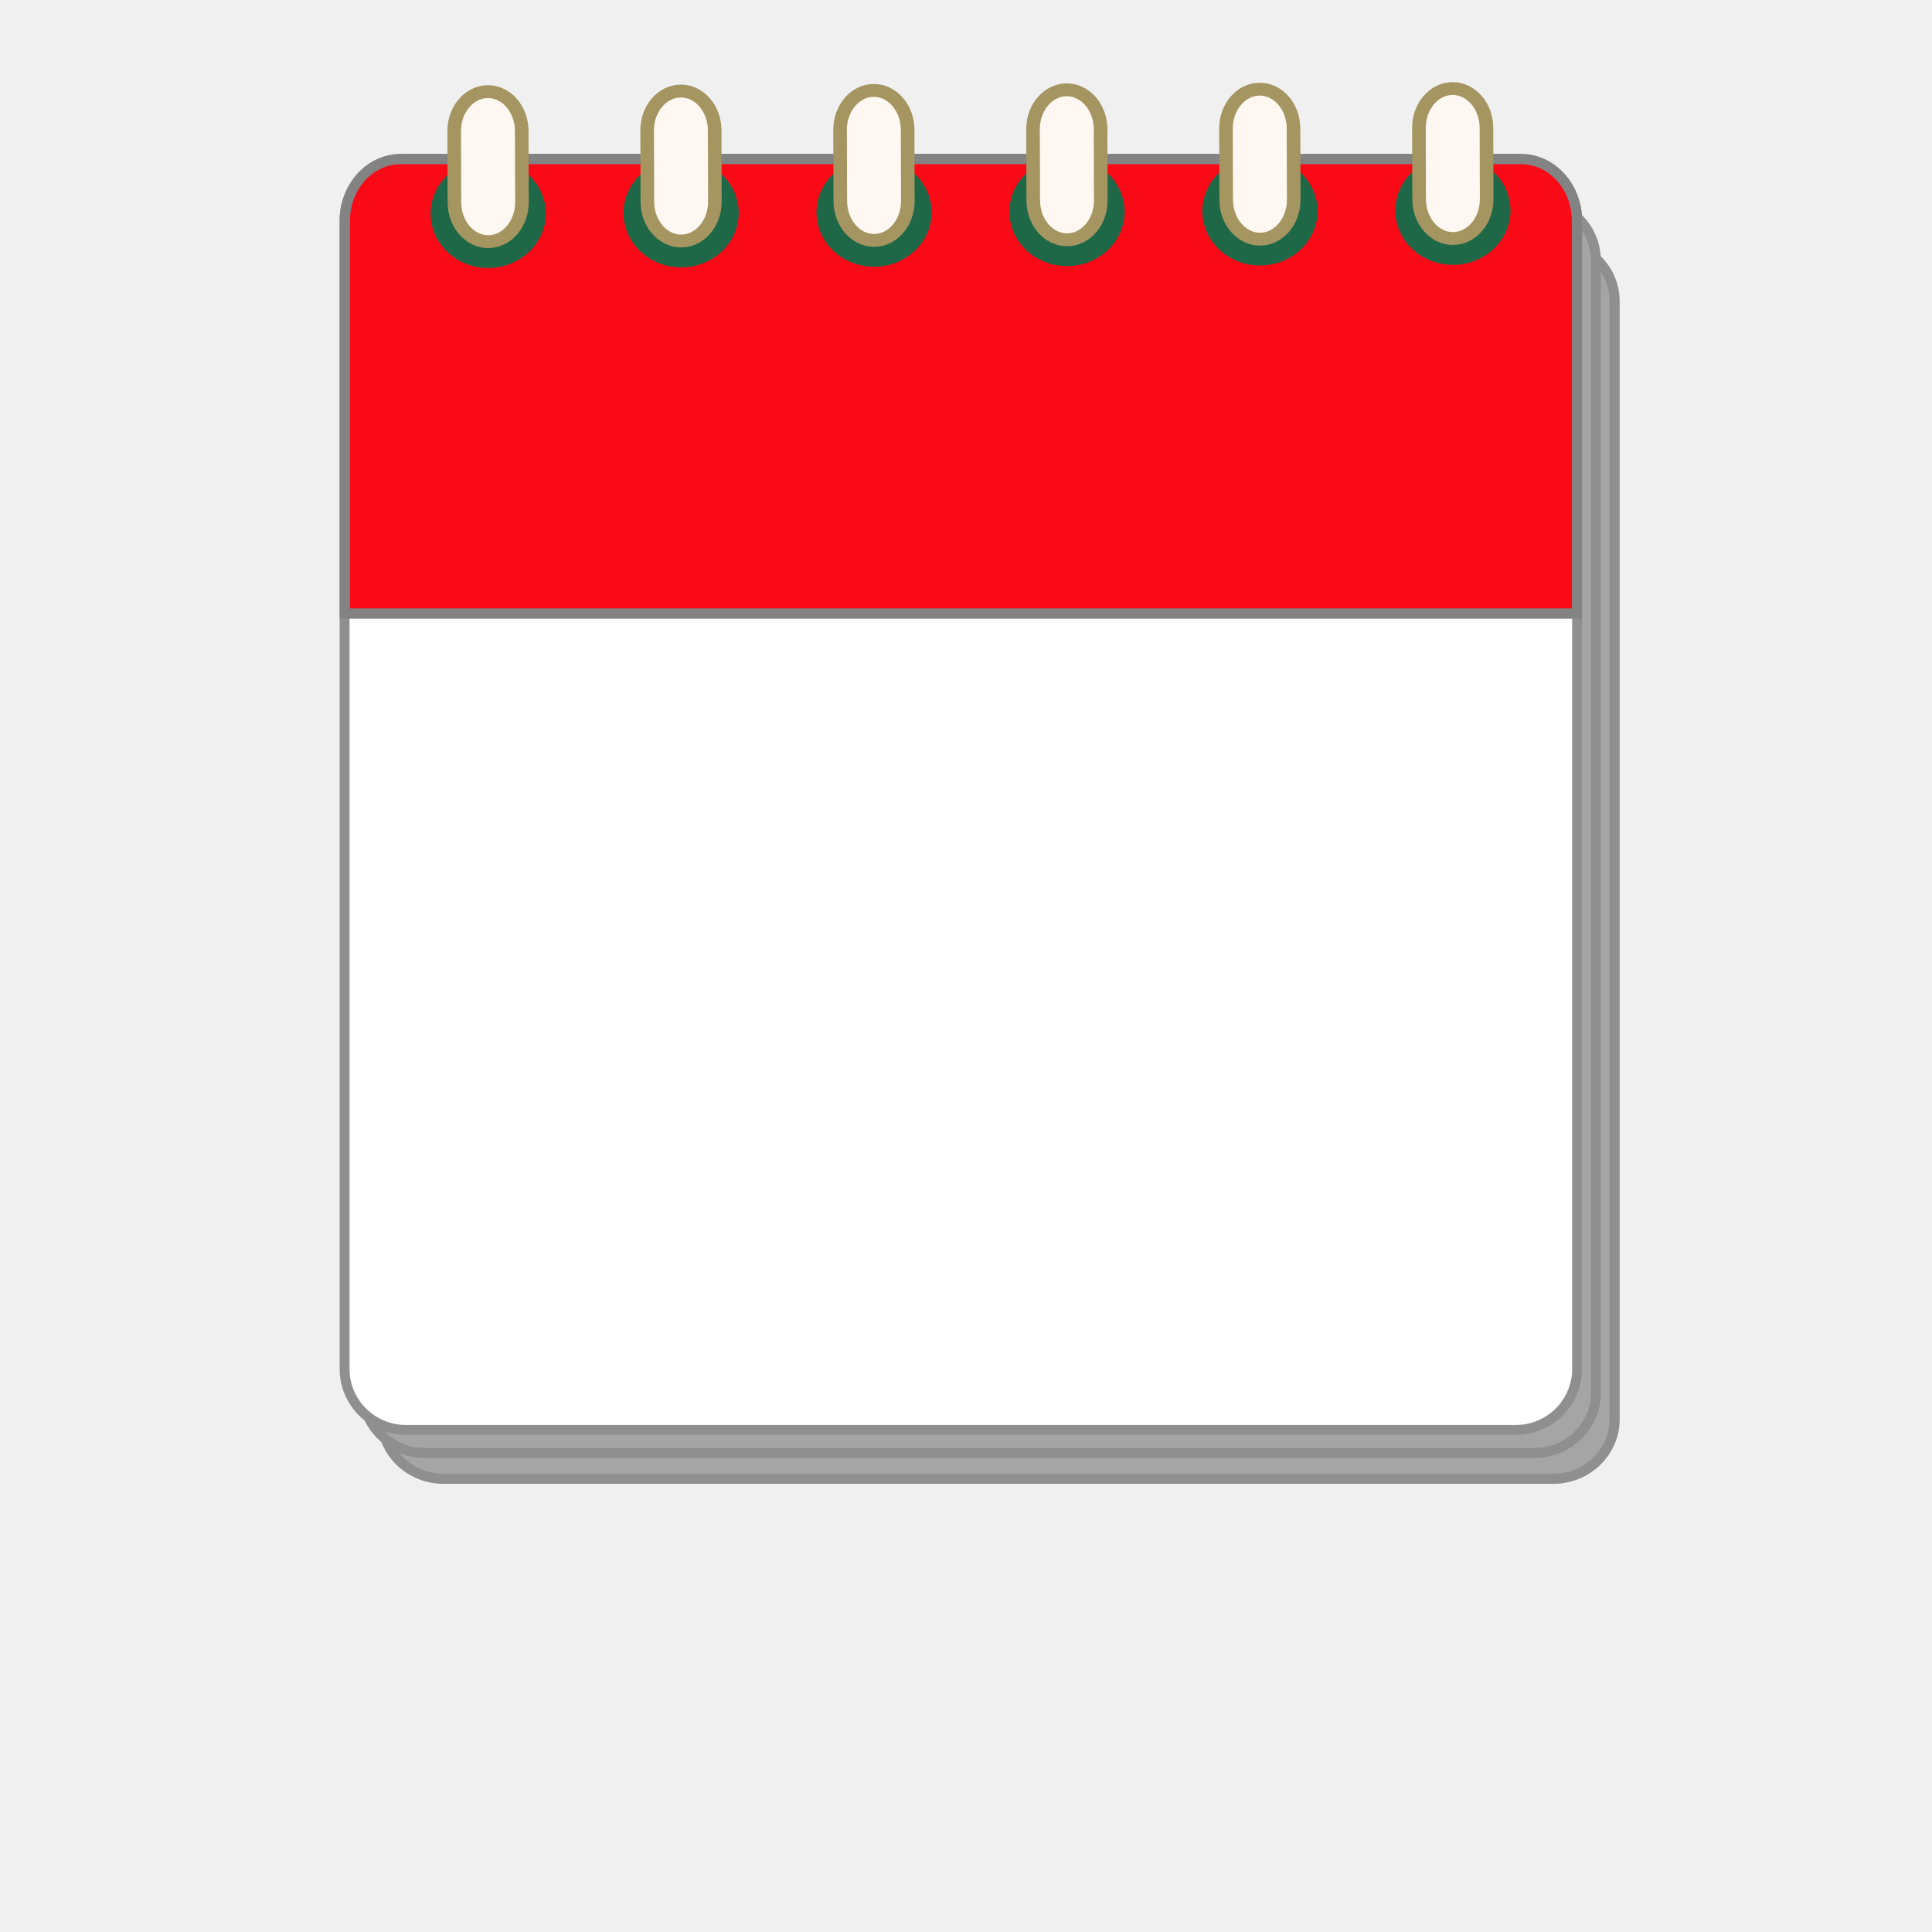
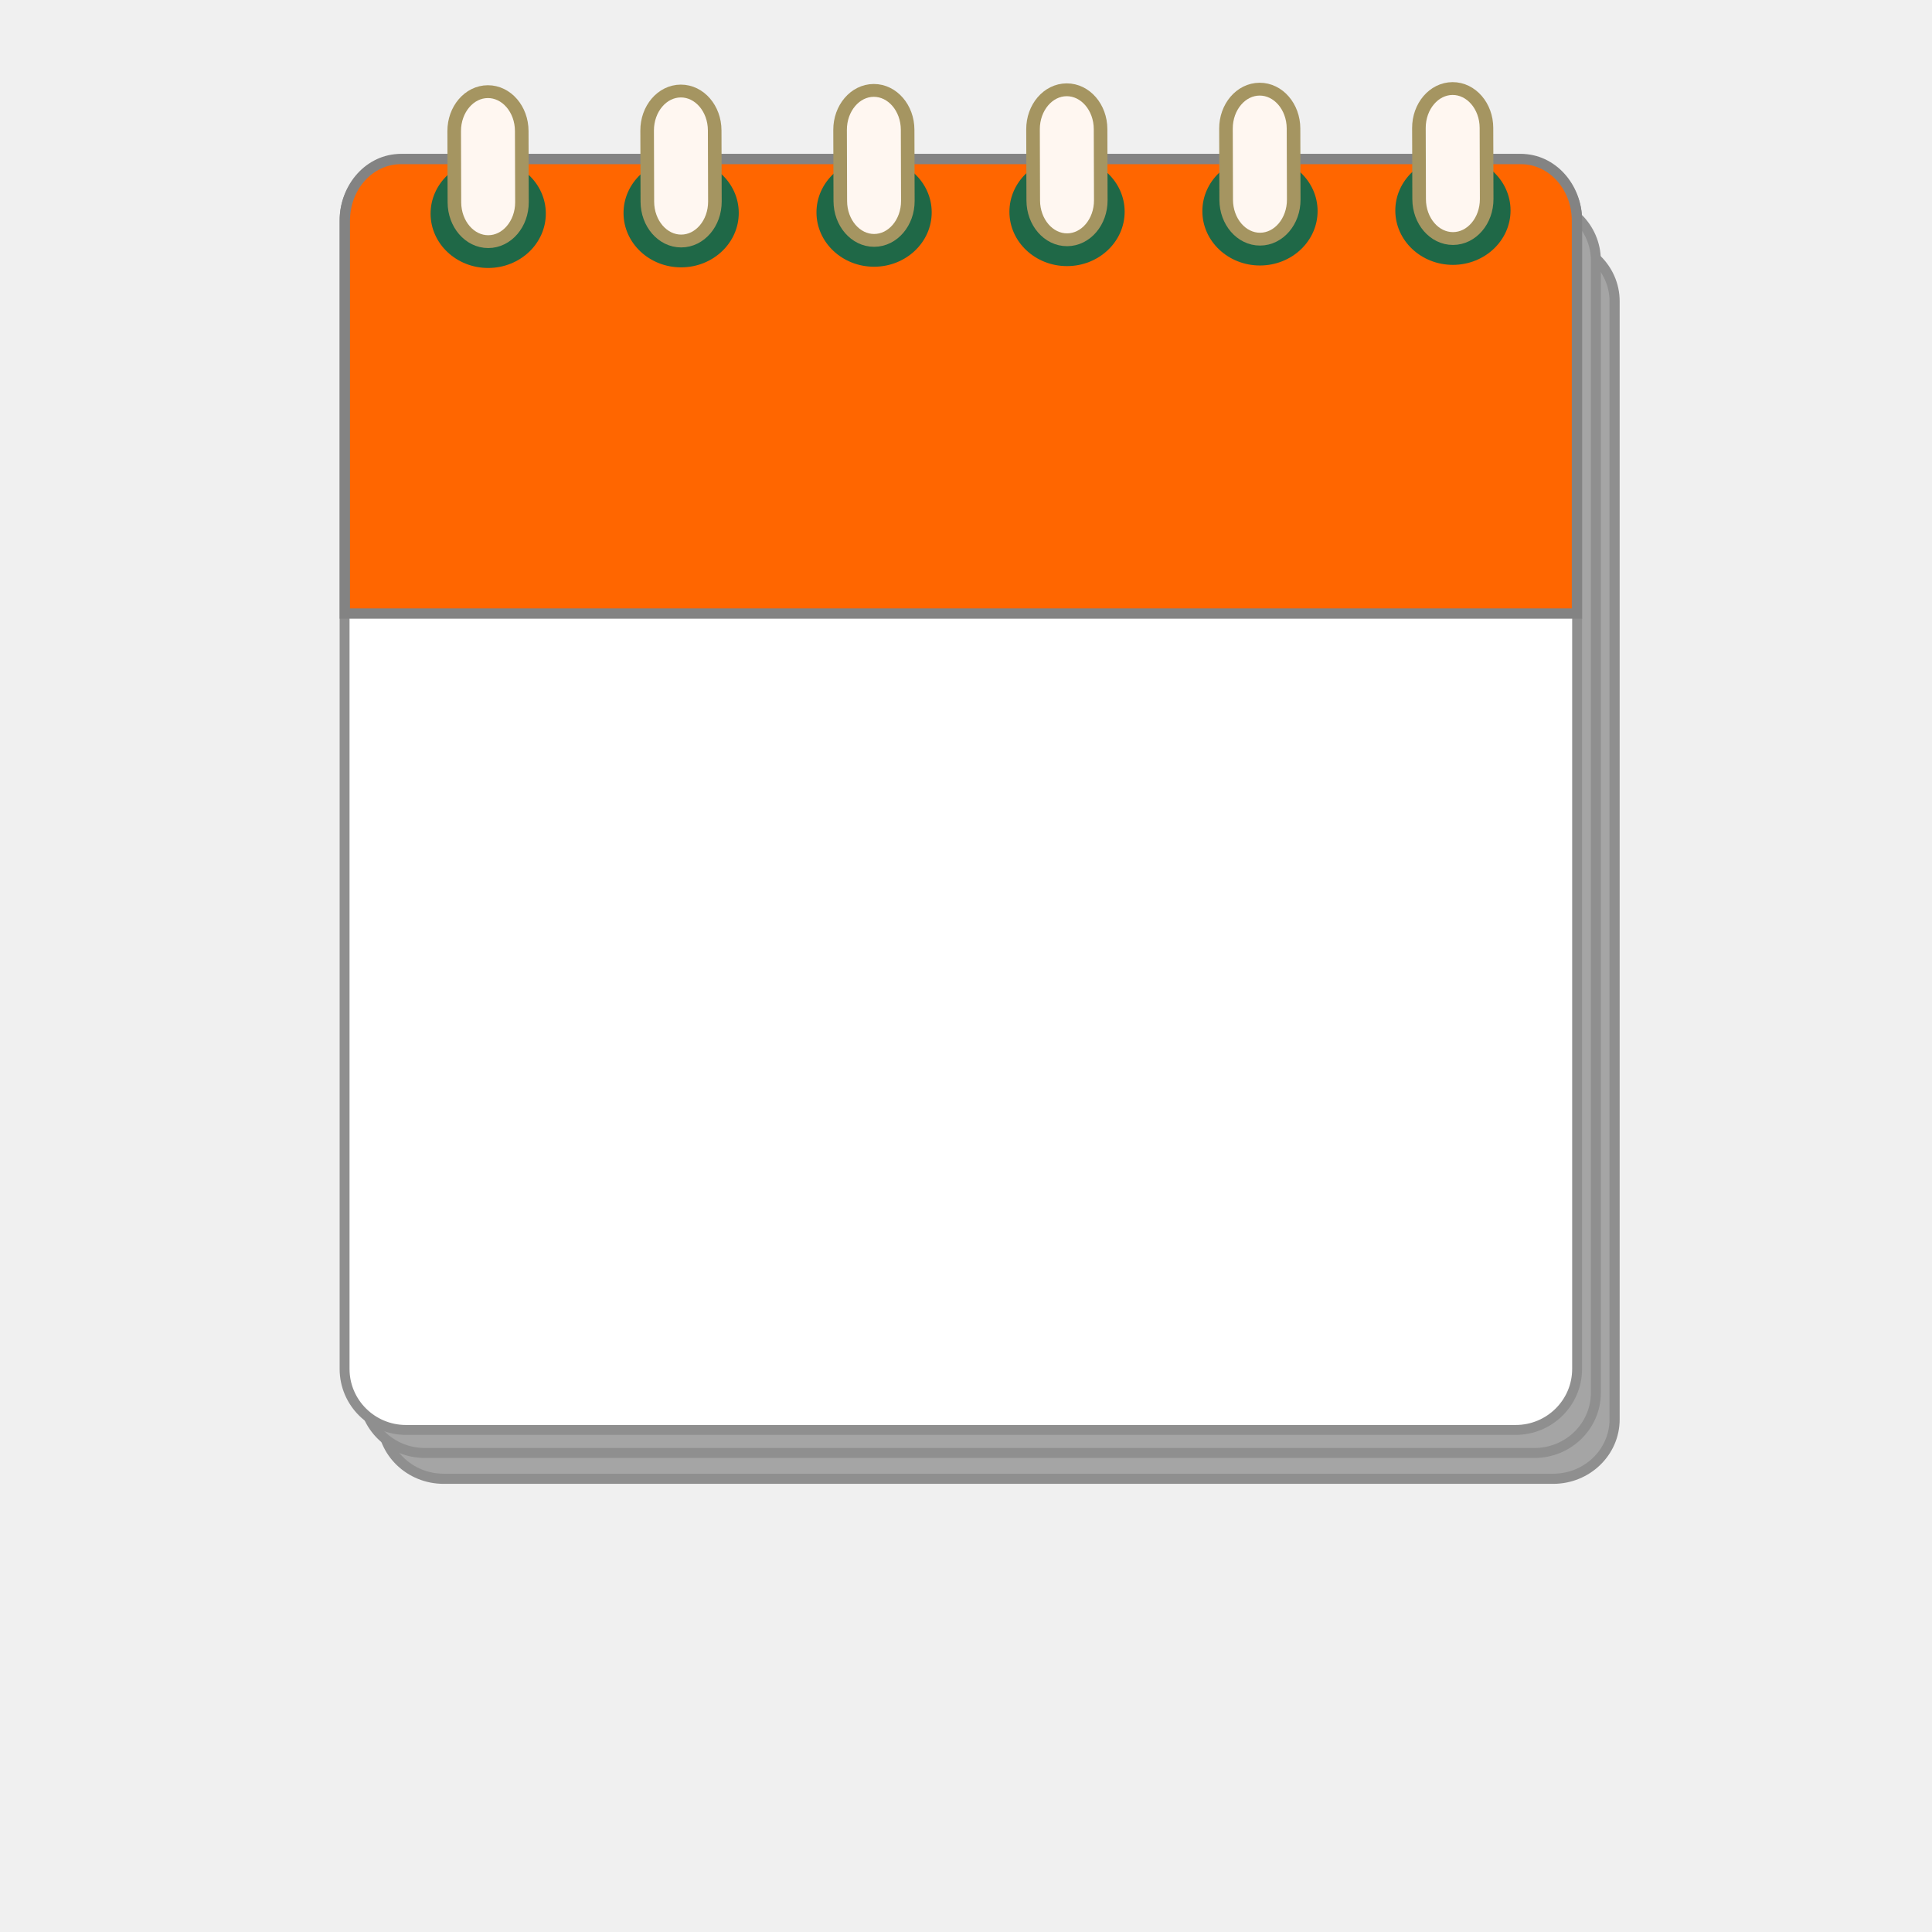
<svg xmlns="http://www.w3.org/2000/svg" width="90" height="90" viewBox="0 0 23.812 23.812" version="1.1" id="svg2787">
  <defs id="defs2784">
    <mask maskUnits="userSpaceOnUse" id="mask10222">
      <circle style="fill:#ffffff;fill-opacity:1;fill-rule:evenodd;stroke-width:0.224" id="circle10224" cx="13.229" cy="14.817" r="11" />
    </mask>
  </defs>
  <g id="layer1">
    <rect style="fill:#a5a5a5;fill-opacity:1;stroke:#8f8f8f;stroke-width:0.125;stroke-linecap:square;stroke-miterlimit:8;stroke-dasharray:none;stroke-opacity:1;paint-order:fill markers stroke;stop-color:#000000" id="rect10449" width="15.189" height="15.245" x="4.711" y="2.981" rx="0.757" ry="0.732" />
    <rect style="fill:#a5a5a5;fill-opacity:1;stroke:#8f8f8f;stroke-width:0.123;stroke-linecap:square;stroke-miterlimit:8;stroke-dasharray:none;stroke-opacity:1;paint-order:fill markers stroke;stop-color:#000000" id="rect10449-7" width="15.19" height="15.439" x="4.479" y="-17.908" rx="0.757" ry="0.741" transform="scale(1,-1)" />
    <rect style="fill:#ffffff;fill-opacity:1;stroke:#8f8f8f;stroke-width:0.122;stroke-linecap:square;stroke-miterlimit:8;stroke-dasharray:none;stroke-opacity:1;paint-order:fill markers stroke;stop-color:#000000" id="rect10449-7-0" width="15.191" height="15.666" x="4.247" y="-17.624" rx="0.757" ry="0.752" transform="scale(1,-1)" />
-     <path id="rect10449-7-0-1" style="fill:#fa0917;fill-opacity:1;stroke:#838383;stroke-width:0.127;stroke-linecap:square;stroke-miterlimit:8;stroke-dasharray:none;stroke-opacity:1;paint-order:fill markers stroke;stop-color:#000000" d="m 4.941,1.96 c -0.383,0 -0.691,0.339 -0.691,0.761 V 7.562 H 19.436 V 2.721 c 0,-0.421 -0.308,-0.761 -0.691,-0.761 z" />
+     <path id="rect10449-7-0-1" style="fill:#ff6600;fill-opacity:1;stroke:#838383;stroke-width:0.127;stroke-linecap:square;stroke-miterlimit:8;stroke-dasharray:none;stroke-opacity:1;paint-order:fill markers stroke;stop-color:#000000" d="m 4.941,1.96 c -0.383,0 -0.691,0.339 -0.691,0.761 V 7.562 H 19.436 V 2.721 c 0,-0.421 -0.308,-0.761 -0.691,-0.761 z" />
    <g id="g10343" transform="matrix(0.7595116,0,0,0.778906,2.147172,-1.216439)">
      <g id="g45070" transform="matrix(0.00175636,0.5593553,-0.6079074,0.00190881,30.3903,1.470333)" style="stroke-width:1.37">
        <circle style="fill:#1f6847;fill-opacity:1;fill-rule:evenodd;stroke-width:0.45" id="path39952" cx="6.064" cy="15.875" r="1.538" />
        <rect style="fill:#fff7f1;fill-opacity:1;fill-rule:evenodd;stroke:#a59561;stroke-width:0.363;stroke-dasharray:none;stroke-opacity:1" id="rect36147" width="4.243" height="1.803" x="2.614" y="14.973" rx="1.115" ry="0.929" />
      </g>
      <g id="g45070-3" transform="matrix(0.00175636,0.5593553,-0.6079074,0.00190881,27.25927,1.480164)" style="stroke-width:1.37">
        <circle style="fill:#1f6847;fill-opacity:1;fill-rule:evenodd;stroke-width:0.45" id="path39952-3" cx="6.064" cy="15.875" r="1.538" />
        <rect style="fill:#fff7f1;fill-opacity:1;fill-rule:evenodd;stroke:#a59561;stroke-width:0.363;stroke-dasharray:none;stroke-opacity:1" id="rect36147-1" width="4.243" height="1.803" x="2.614" y="14.973" rx="1.115" ry="0.929" />
      </g>
      <g id="g45070-4" transform="matrix(0.00175636,0.5593553,-0.6079074,0.00190881,24.12825,1.489996)" style="stroke-width:1.37">
        <circle style="fill:#1f6847;fill-opacity:1;fill-rule:evenodd;stroke-width:0.45" id="path39952-6" cx="6.064" cy="15.875" r="1.538" />
        <rect style="fill:#fff7f1;fill-opacity:1;fill-rule:evenodd;stroke:#a59561;stroke-width:0.363;stroke-dasharray:none;stroke-opacity:1" id="rect36147-18" width="4.243" height="1.803" x="2.614" y="14.973" rx="1.115" ry="0.929" />
      </g>
      <g id="g45070-0" transform="matrix(0.00175636,0.5593553,-0.6079074,0.00190881,20.99722,1.499827)" style="stroke-width:1.37">
        <circle style="fill:#1f6847;fill-opacity:1;fill-rule:evenodd;stroke-width:0.45" id="path39952-32" cx="6.064" cy="15.875" r="1.538" />
        <rect style="fill:#fff7f1;fill-opacity:1;fill-rule:evenodd;stroke:#a59561;stroke-width:0.363;stroke-dasharray:none;stroke-opacity:1" id="rect36147-6" width="4.243" height="1.803" x="2.614" y="14.973" rx="1.115" ry="0.929" />
      </g>
      <g id="g45070-8" transform="matrix(0.00175636,0.5593553,-0.6079074,0.00190881,17.8662,1.509659)" style="stroke-width:1.37">
        <circle style="fill:#1f6847;fill-opacity:1;fill-rule:evenodd;stroke-width:0.45" id="path39952-65" cx="6.064" cy="15.875" r="1.538" />
        <rect style="fill:#fff7f1;fill-opacity:1;fill-rule:evenodd;stroke:#a59561;stroke-width:0.363;stroke-dasharray:none;stroke-opacity:1" id="rect36147-8" width="4.243" height="1.803" x="2.614" y="14.973" rx="1.115" ry="0.929" />
      </g>
      <g id="g45070-2" transform="matrix(0.00175636,0.5593553,-0.6079074,0.00190881,14.73517,1.519489)" style="stroke-width:1.37">
        <circle style="fill:#1f6847;fill-opacity:1;fill-rule:evenodd;stroke-width:0.45" id="path39952-8" cx="6.064" cy="15.875" r="1.538" />
        <rect style="fill:#fff7f1;fill-opacity:1;fill-rule:evenodd;stroke:#a59561;stroke-width:0.363;stroke-dasharray:none;stroke-opacity:1" id="rect36147-9" width="4.243" height="1.803" x="2.614" y="14.973" rx="1.115" ry="0.929" />
      </g>
    </g>
  </g>
</svg>
